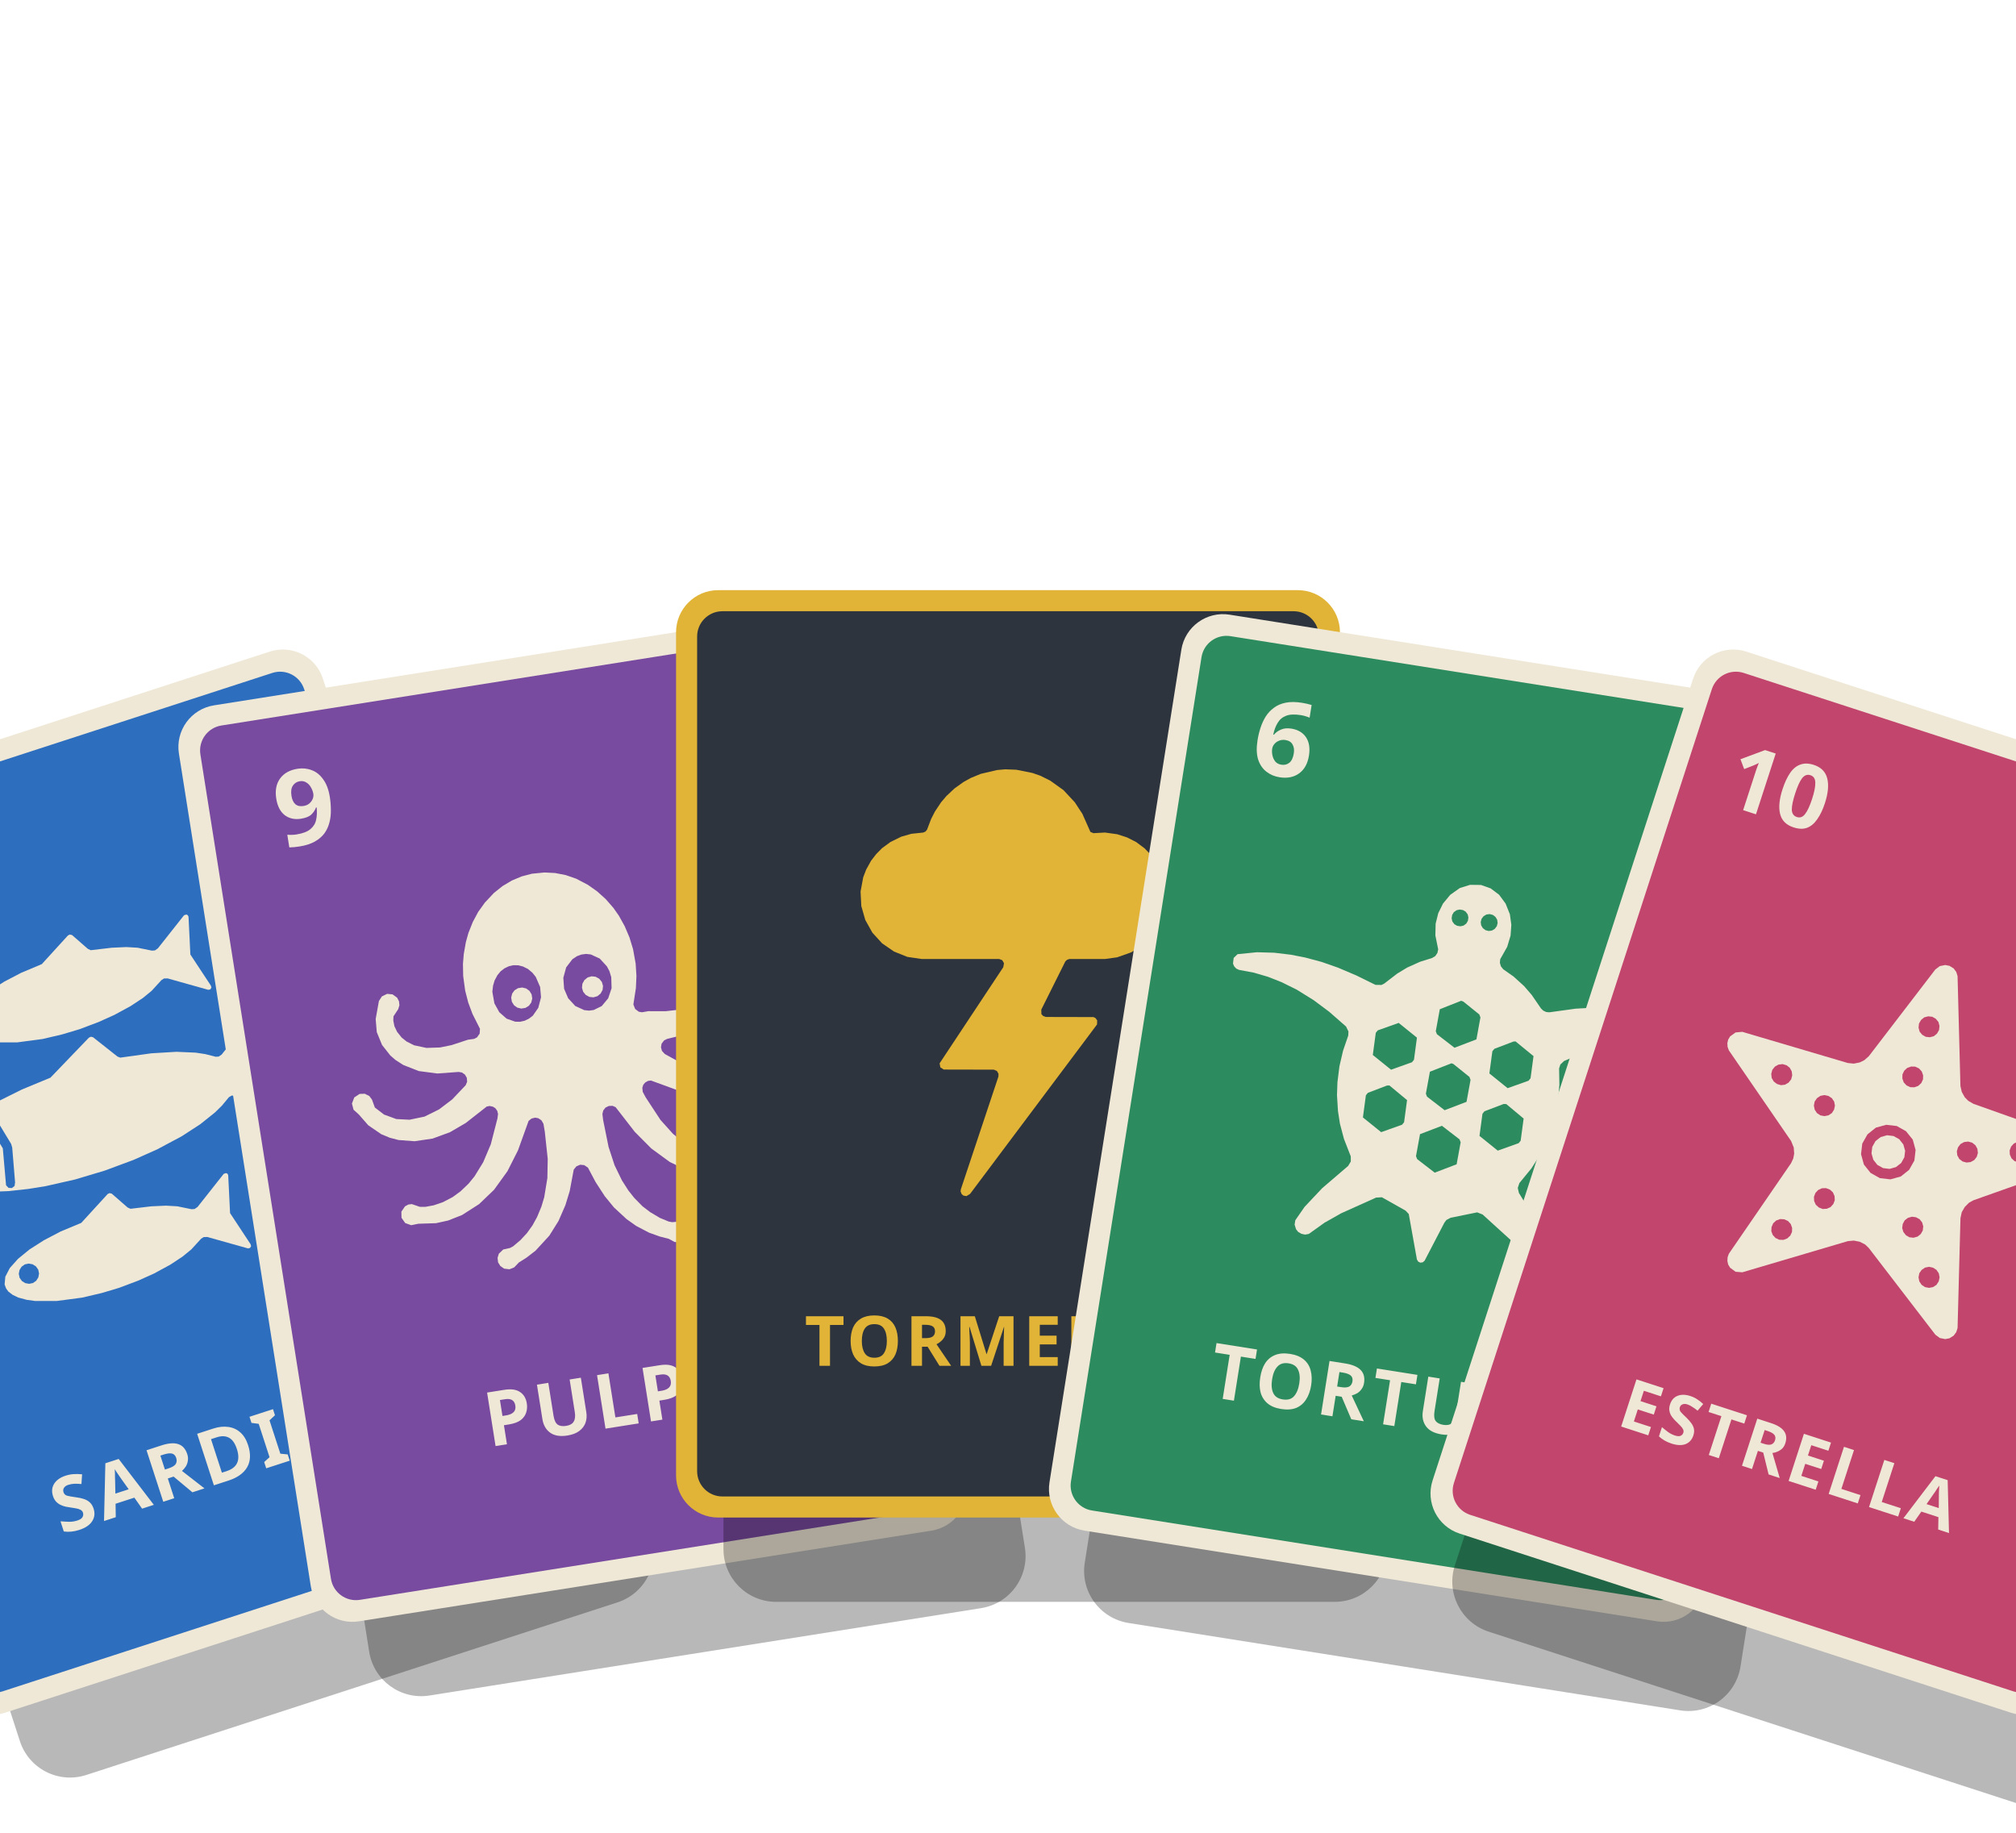
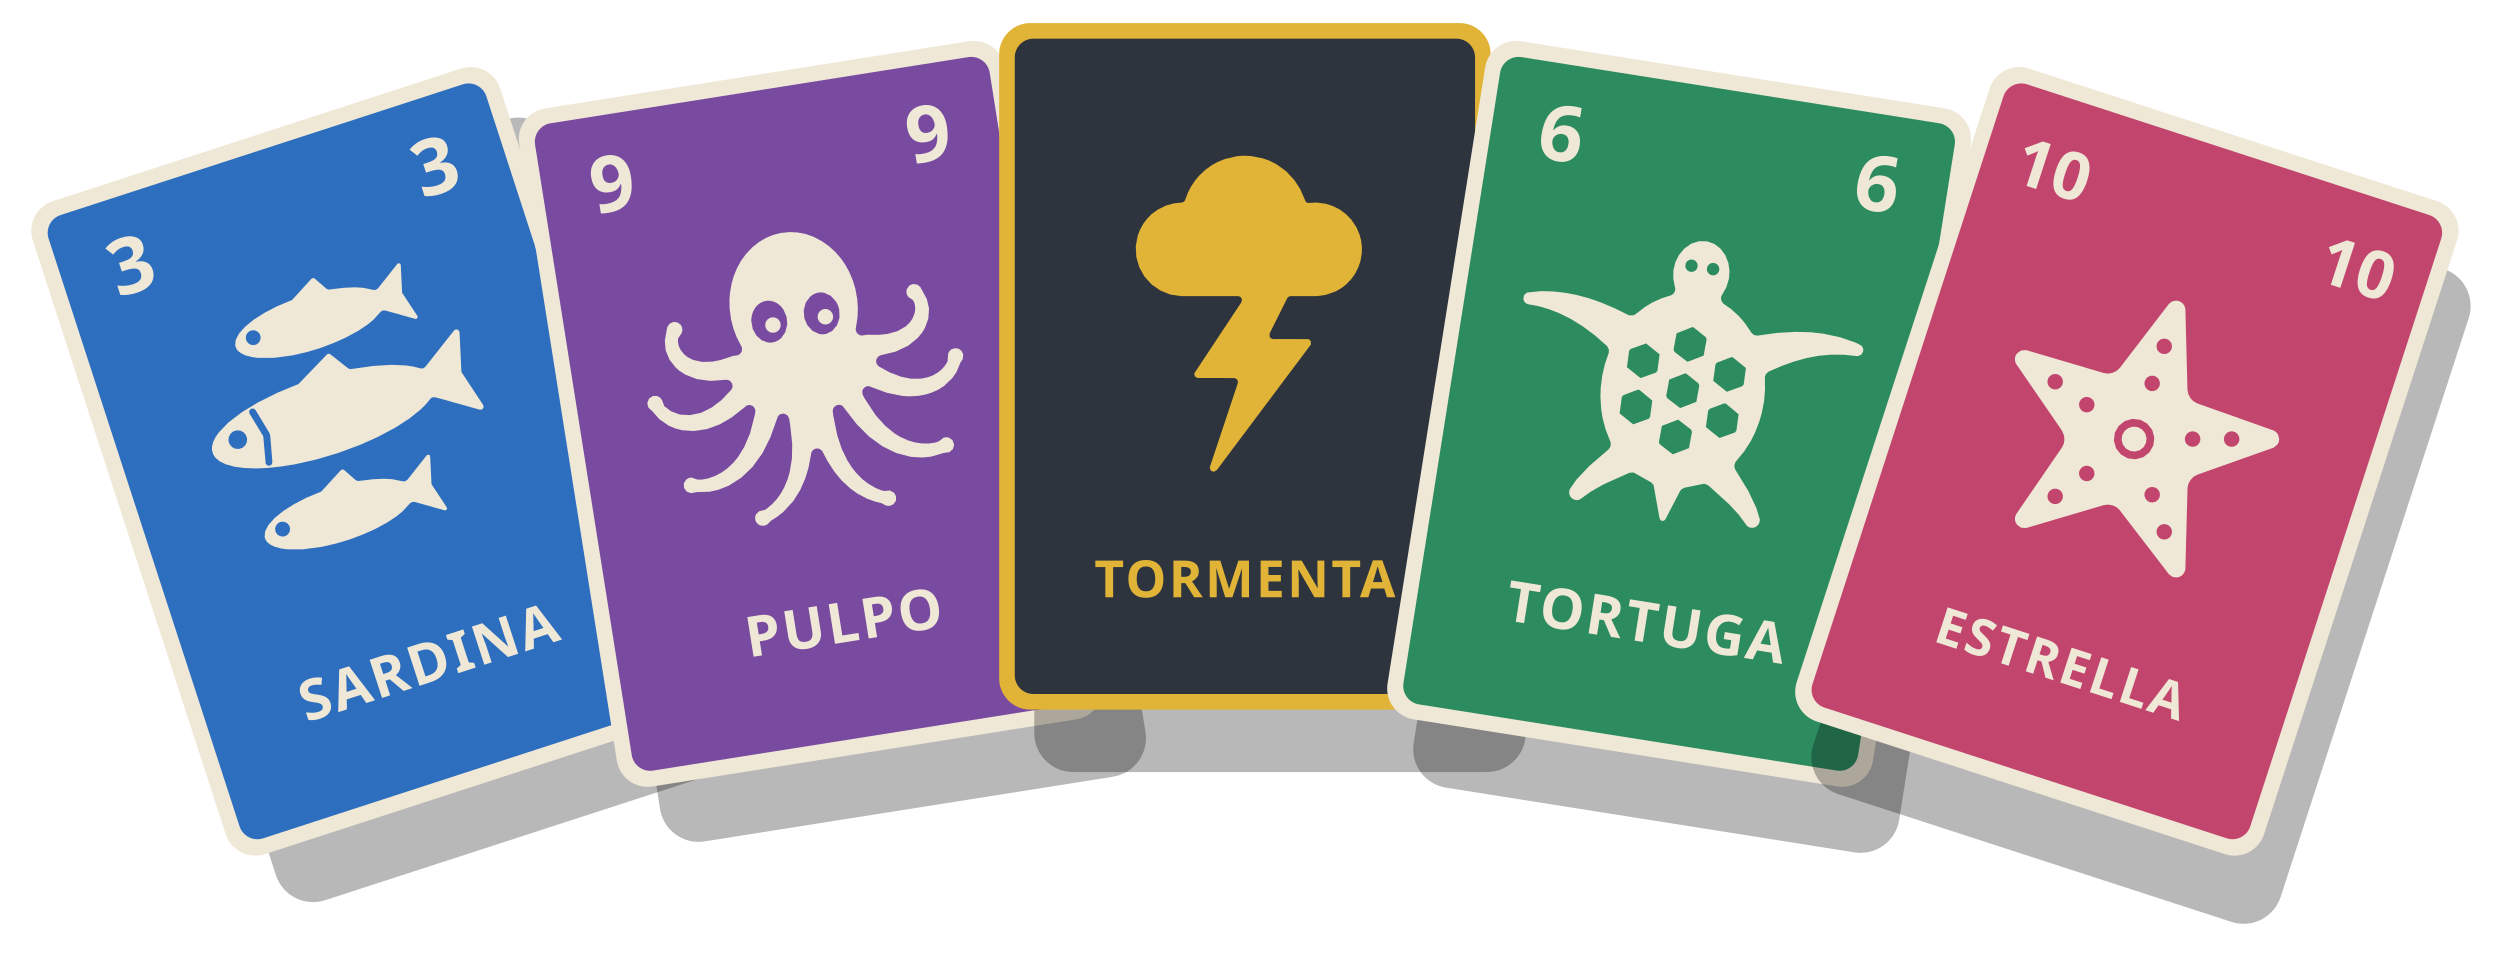
- <svg xmlns="http://www.w3.org/2000/svg" viewBox="-20 0 440 400">
+ <svg xmlns="http://www.w3.org/2000/svg" viewBox="-167 122 737 281">
  <style>text{font-family:"Baloo 2",sans-serif}</style>
-   <g transform="translate(10.0,258.0) rotate(-18.00) scale(2.300,2.300)">
+   <g transform="translate(-60.0,258.0) rotate(-18.00) scale(2.300,2.300)">
    <rect x="-30" y="-41" width="63" height="88" rx="5" fill="#000" opacity=".28" transform="translate(3,5)" />
    <rect x="-31.5" y="-44" width="63" height="88" rx="4" fill="#EFE8D6" />
    <rect x="-29.5" y="-42" width="59" height="84" rx="2.4" fill="#2E6EBE" />
    <path d="M-6.27 2.03L-3.04 0.20L-2.85 0.17L-2.66 0.28L-1.63 2.00L-1.41 2.20L0.55 2.59L1.89 2.96L2.89 3.35L4.09 4.03L4.37 4.10L4.70 4.00L8.03 1.78L8.26 1.78L8.38 1.89L8.39 2.05L7.45 5.51L8.39 8.92L8.38 9.11L8.23 9.24L8.03 9.22L4.70 7.00L4.37 6.90L4.09 6.97L2.89 7.65L1.89 8.04L0.55 8.41L-1.17 8.73L-2.81 8.91L-4.75 9.00L-6.46 8.96L-8.37 8.80L-10.76 8.36L-12.73 7.72L-13.45 7.37L-14.14 6.92L-14.57 6.51L-14.86 6.09L-14.97 5.75L-14.99 5.34L-14.70 4.66L-14.04 4.01L-13.03 3.42L-11.72 2.91L-10.14 2.50L-8.37 2.20ZM-11.52 4.99L-11.63 4.63L-11.87 4.34L-12.20 4.16L-12.57 4.12L-12.93 4.23L-13.22 4.47L-13.40 4.80L-13.44 5.17L-13.33 5.53L-13.09 5.82L-12.76 6.00L-12.39 6.04L-12.03 5.93L-11.74 5.69L-11.56 5.36ZM-4.79 -11.98L-0.15 -14.46L0.06 -14.49L0.24 -14.38L1.88 -11.92L2.10 -11.74L5.03 -11.22L7.34 -10.62L9.05 -9.98L9.87 -9.57L10.74 -9.02L11.02 -8.95L11.35 -9.05L16.28 -12.34L16.47 -12.40L16.68 -12.36L16.85 -12.19L16.89 -11.92L15.54 -6.99L16.88 -2.12L16.86 -1.83L16.62 -1.62L16.31 -1.65L11.35 -4.95L11.02 -5.05L10.74 -4.98L9.87 -4.43L9.05 -4.02L7.35 -3.38L5.33 -2.84L2.74 -2.38L0.29 -2.12L-2.63 -2.00L-5.56 -2.07L-8.40 -2.33L-10.07 -2.59L-11.93 -2.98L-13.35 -3.38L-14.82 -3.92L-15.87 -4.43L-16.85 -5.08L-17.46 -5.67L-17.84 -6.28L-17.98 -6.77L-17.96 -7.36L-17.78 -7.85L-17.46 -8.33L-17.00 -8.80L-16.40 -9.25L-14.83 -10.08L-12.80 -10.79L-10.40 -11.35L-7.71 -11.75ZM-13.22 -7.83L-13.40 -8.27L-13.73 -8.60L-14.17 -8.78L-14.63 -8.78L-15.07 -8.60L-15.40 -8.27L-15.58 -7.83L-15.58 -7.37L-15.40 -6.93L-15.07 -6.60L-14.63 -6.42L-14.17 -6.42L-13.73 -6.60L-13.40 -6.93L-13.22 -7.37ZM-11.05 -3.57L-10.29 -6.79L-10.28 -7.16L-11.07 -10.54L-11.25 -10.77L-11.53 -10.85L-11.84 -10.70L-11.95 -10.37L-11.16 -7.00L-11.95 -3.57L-11.80 -3.26L-11.50 -3.15L-11.20 -3.26ZM-2.24 -22.48L0.96 -24.30L1.15 -24.33L1.34 -24.22L2.37 -22.50L2.59 -22.30L4.55 -21.91L5.89 -21.54L6.89 -21.15L8.09 -20.47L8.37 -20.40L8.70 -20.50L12.03 -22.72L12.26 -22.72L12.37 -22.61L12.39 -22.45L11.45 -18.99L12.39 -15.58L12.38 -15.39L12.23 -15.26L12.03 -15.28L8.70 -17.50L8.37 -17.60L8.09 -17.53L6.89 -16.85L5.89 -16.46L4.55 -16.09L2.83 -15.77L1.19 -15.59L-0.75 -15.50L-2.46 -15.54L-4.37 -15.70L-6.76 -16.14L-8.73 -16.78L-9.45 -17.13L-10.14 -17.58L-10.57 -17.99L-10.86 -18.41L-10.97 -18.75L-10.99 -19.16L-10.70 -19.84L-10.04 -20.49L-9.03 -21.08L-7.72 -21.59L-6.14 -22.00L-4.37 -22.30ZM-7.53 -19.56L-7.66 -19.91L-7.91 -20.19L-8.25 -20.35L-8.62 -20.37L-8.97 -20.24L-9.25 -19.99L-9.41 -19.65L-9.43 -19.28L-9.30 -18.93L-9.05 -18.65L-8.71 -18.49L-8.34 -18.47L-7.99 -18.60L-7.71 -18.85L-7.55 -19.19Z" fill="#EFE8D6" fill-rule="evenodd" />
    <g fill="#EFE8D6" font-family="'Baloo 2'" font-weight="800" text-anchor="middle">
      <text x="-20.5" y="-29.6" font-size="10">3</text>
      <text x="20.5" y="-29.6" font-size="10">3</text>
      <text x="0" y="29.6" font-size="7.2" letter-spacing=".3">SARDINA</text>
    </g>
  </g>
-   <g transform="translate(105.0,244.0) rotate(-9.00) scale(2.300,2.300)">
+   <g transform="translate(72.0,244.0) rotate(-9.00) scale(2.300,2.300)">
    <rect x="-30" y="-41" width="63" height="88" rx="5" fill="#000" opacity=".28" transform="translate(3,5)" />
    <rect x="-31.5" y="-44" width="63" height="88" rx="4" fill="#EFE8D6" />
    <rect x="-29.5" y="-42" width="59" height="84" rx="2.4" fill="#784AA0" />
    <path d="M-20.00 -3.51L-20.42 -4.03L-20.48 -4.63L-20.17 -5.17L-19.62 -5.42L-19.13 -5.36L-18.74 -5.08L-18.54 -4.70L-18.39 -3.92L-17.63 -3.12L-16.55 -2.52L-15.32 -2.26L-13.87 -2.33L-12.40 -2.79L-11.02 -3.53L-9.55 -4.66L-9.36 -4.96L-9.33 -5.34L-9.46 -5.67L-9.71 -5.91L-10.01 -6.01L-12.03 -6.18L-13.72 -6.68L-15.09 -7.48L-15.76 -8.08L-16.17 -8.57L-16.79 -9.68L-17.09 -10.96L-17.00 -12.20L-16.43 -13.84L-16.08 -14.23L-15.55 -14.39L-15.05 -14.26L-14.67 -13.88L-14.55 -13.51L-14.57 -13.14L-14.74 -12.79L-15.29 -12.19L-15.37 -11.79L-15.35 -11.25L-15.18 -10.68L-14.84 -10.08L-14.43 -9.63L-13.79 -9.17L-12.67 -8.74L-11.39 -8.58L-10.27 -8.63L-8.67 -8.89L-8.06 -8.88L-7.77 -8.98L-7.47 -9.29L-7.37 -9.74L-7.85 -11.24L-8.08 -12.37L-8.19 -13.54L-8.16 -14.93L-8.00 -16.08L-7.78 -16.98L-7.41 -18.06L-7.03 -18.89L-6.46 -19.85L-5.80 -20.72L-5.04 -21.49L-4.05 -22.26L-3.13 -22.78L-2.18 -23.16L-1.20 -23.40L-0.20 -23.50L1.00 -23.43L1.99 -23.22L2.95 -22.87L3.87 -22.38L4.88 -21.63L5.65 -20.88L6.34 -20.03L6.93 -19.09L7.33 -18.27L7.72 -17.20L8.00 -16.08L8.16 -14.93L8.19 -13.54L8.08 -12.37L7.85 -11.24L7.37 -9.74L7.47 -9.29L7.77 -8.98L8.06 -8.88L8.67 -8.89L10.28 -8.63L11.39 -8.58L12.67 -8.74L13.79 -9.17L14.43 -9.63L14.83 -10.07L15.19 -10.70L15.35 -11.24L15.37 -11.79L15.30 -12.18L15.15 -12.42L14.74 -12.79L14.57 -13.14L14.55 -13.51L14.67 -13.88L15.05 -14.26L15.55 -14.39L16.08 -14.23L16.43 -13.84L17.00 -12.20L17.09 -10.96L16.79 -9.68L16.17 -8.57L15.76 -8.08L15.09 -7.48L13.72 -6.68L12.03 -6.18L10.01 -6.01L9.71 -5.91L9.43 -5.64L9.32 -5.31L9.36 -4.96L9.58 -4.63L10.83 -3.66L12.18 -2.89L13.42 -2.43L14.71 -2.24L15.52 -2.28L16.17 -2.40L16.92 -2.68L17.50 -3.02L17.97 -3.42L18.37 -3.88L18.61 -4.88L18.83 -5.17L19.13 -5.36L19.62 -5.42L20.05 -5.27L20.37 -4.92L20.50 -4.44L20.33 -3.86L19.98 -3.48L19.29 -2.37L18.65 -1.69L17.41 -0.84L16.62 -0.50L15.73 -0.26L14.87 -0.14L13.97 -0.12L12.86 -0.23L11.99 -0.42L10.10 -1.12L7.89 -2.35L7.61 -2.36L7.32 -2.25L7.11 -2.07L6.97 -1.80L6.95 -1.41L7.14 -0.86L8.20 1.49L9.16 2.97L10.20 4.14L10.88 4.72L11.80 5.32L12.58 5.69L13.45 5.97L14.32 6.12L15.18 6.14L15.64 6.06L16.34 5.69L16.69 5.67L17.00 5.77L17.42 6.17L17.54 6.78L17.30 7.31L16.79 7.63L16.04 7.62L14.37 7.83L13.20 7.76L11.81 7.45L10.05 6.68L8.44 5.56L6.91 4.02L5.61 2.22L4.18 -0.38L3.91 -0.55L3.56 -0.59L3.23 -0.49L2.97 -0.25L2.84 0.07L2.82 0.65L2.93 3.24L3.22 5.05L3.69 6.59L4.14 7.62L4.58 8.40L5.23 9.31L5.87 9.98L6.69 10.66L7.46 11.13L7.77 11.24L8.49 11.29L8.98 11.67L9.15 12.16L9.05 12.69L8.67 13.10L8.17 13.24L7.70 13.13L7.21 12.75L6.42 12.41L5.45 11.88L4.35 11.06L3.55 10.28L2.54 9.00L1.84 7.80L1.19 6.34L0.69 4.88L0.38 4.59L0.00 4.49L-0.38 4.59L-0.67 4.85L-1.37 6.81L-1.98 8.06L-2.86 9.44L-3.94 10.68L-5.45 11.88L-6.42 12.41L-7.19 12.74L-7.70 13.13L-8.17 13.24L-8.67 13.10L-8.98 12.80L-9.14 12.42L-9.12 11.99L-8.94 11.62L-8.46 11.29L-7.80 11.25L-7.49 11.14L-6.70 10.66L-6.00 10.11L-5.36 9.46L-4.81 8.75L-4.25 7.84L-3.85 7.01L-3.27 5.26L-2.95 3.46L-2.82 0.86L-2.83 0.11L-2.97 -0.25L-3.23 -0.49L-3.52 -0.59L-3.87 -0.56L-4.18 -0.38L-5.61 2.22L-6.91 4.02L-8.44 5.56L-10.05 6.68L-11.81 7.45L-13.20 7.76L-14.37 7.83L-16.04 7.62L-16.73 7.65L-17.26 7.36L-17.53 6.81L-17.45 6.23L-17.03 5.79L-16.69 5.67L-16.36 5.68L-15.64 6.06L-15.14 6.14L-14.32 6.12L-13.41 5.96L-12.43 5.63L-11.61 5.21L-10.74 4.61L-10.07 4.01L-9.05 2.82L-8.07 1.25L-7.06 -1.08L-6.94 -1.49L-6.97 -1.80L-7.11 -2.07L-7.32 -2.25L-7.61 -2.36L-7.89 -2.35L-10.10 -1.12L-11.72 -0.49L-13.44 -0.15L-15.17 -0.17L-16.65 -0.52L-17.43 -0.86L-18.18 -1.32L-19.27 -2.35ZM-1.11 -12.76L-1.37 -13.77L-1.62 -14.21L-1.98 -14.63L-2.42 -14.94L-2.84 -15.12L-3.29 -15.20L-3.74 -15.17L-4.17 -15.04L-4.58 -14.82L-4.94 -14.50L-5.28 -14.05L-5.50 -13.59L-5.66 -13.03L-5.64 -11.91L-5.31 -11.00L-4.72 -10.29L-3.96 -9.88L-3.51 -9.80L-3.06 -9.83L-2.63 -9.96L-2.22 -10.18L-1.59 -10.84L-1.18 -11.78ZM5.70 -12.63L5.62 -13.22L5.45 -13.71L4.90 -14.54L4.12 -15.06L3.68 -15.18L3.23 -15.19L2.79 -15.10L2.32 -14.88L1.62 -14.21L1.20 -13.28L1.11 -12.24L1.35 -11.29L1.90 -10.46L2.68 -9.94L3.12 -9.82L3.57 -9.81L4.38 -10.06L5.10 -10.69L5.57 -11.59ZM-2.02 -11.80L-2.17 -11.44L-2.44 -11.17L-2.80 -11.02L-3.20 -11.02L-3.56 -11.17L-3.83 -11.44L-3.98 -11.80L-3.98 -12.20L-3.83 -12.56L-3.56 -12.83L-3.20 -12.98L-2.80 -12.98L-2.44 -12.83L-2.17 -12.56L-2.02 -12.20ZM4.80 -11.93L4.70 -11.56L4.46 -11.25L4.12 -11.05L3.73 -11.00L3.36 -11.10L3.05 -11.34L2.85 -11.68L2.80 -12.07L2.90 -12.44L3.14 -12.75L3.48 -12.95L3.87 -13.00L4.24 -12.90L4.55 -12.66L4.75 -12.32Z" fill="#EFE8D6" fill-rule="evenodd" />
    <g fill="#EFE8D6" font-family="'Baloo 2'" font-weight="800" text-anchor="middle">
      <text x="-20.5" y="-29.6" font-size="10">9</text>
      <text x="20.5" y="-29.6" font-size="10">9</text>
      <text x="0" y="29.6" font-size="7.2" letter-spacing=".3">PULPO</text>
    </g>
  </g>
  <g transform="translate(200.0,230.0) rotate(0.00) scale(2.300,2.300)">
    <rect x="-30" y="-41" width="63" height="88" rx="5" fill="#000" opacity=".28" transform="translate(3,5)" />
    <rect x="-31.5" y="-44" width="63" height="88" rx="4" fill="#E1B437" />
    <rect x="-29.5" y="-42" width="59" height="84" rx="2.4" fill="#2D343E" />
    <path d="M-8.19 -9.00L-9.55 -9.20L-10.82 -9.71L-11.95 -10.49L-12.87 -11.50L-13.54 -12.70L-13.92 -14.02L-13.99 -15.40L-13.74 -16.75L-13.46 -17.48L-12.99 -18.33L-12.51 -18.95L-11.96 -19.51L-11.16 -20.10L-10.12 -20.61L-9.17 -20.88L-8.04 -21.00L-7.82 -21.10L-7.68 -21.28L-7.29 -22.30L-6.93 -23.00L-6.35 -23.87L-5.84 -24.47L-5.07 -25.19L-4.23 -25.79L-3.53 -26.18L-2.58 -26.57L-1.04 -26.93L-0.26 -27.00L0.78 -26.96L2.33 -26.65L3.07 -26.39L4.00 -25.93L5.27 -25.02L6.34 -23.87L7.06 -22.77L7.82 -21.06L8.11 -20.94L9.20 -21.00L10.36 -20.84L11.29 -20.54L12.16 -20.10L12.95 -19.51L13.64 -18.80L14.29 -17.83L14.68 -16.93L14.89 -16.17L15.00 -15.20L14.97 -14.41L14.80 -13.45L14.54 -12.70L14.10 -11.84L13.64 -11.19L12.96 -10.49L12.34 -10.01L11.66 -9.62L10.36 -9.16L9.20 -9.00L5.82 -9.00L5.60 -8.92L5.44 -8.77L3.16 -4.20L3.17 -3.77L3.34 -3.59L3.59 -3.50L8.10 -3.49L8.29 -3.41L8.46 -3.18L8.45 -2.79L-3.60 13.29L-3.94 13.50L-4.23 13.45L-4.39 13.32L-4.50 13.05L-4.47 12.84L-0.91 2.16L-0.90 1.89L-1.05 1.63L-1.34 1.50L-6.10 1.49L-6.42 1.28L-6.49 0.90L-0.45 -8.22L-0.38 -8.60L-0.55 -8.89L-0.84 -9.00Z" fill="#E1B437" fill-rule="evenodd" />
    <g fill="#E1B437" font-family="'Baloo 2'" font-weight="800" text-anchor="middle">
      <text x="0" y="29.6" font-size="6.6" letter-spacing=".3">TORMENTA</text>
    </g>
  </g>
-   <g transform="translate(295.0,244.0) rotate(9.00) scale(2.300,2.300)">
+   <g transform="translate(328.0,244.0) rotate(9.00) scale(2.300,2.300)">
    <rect x="-30" y="-41" width="63" height="88" rx="5" fill="#000" opacity=".28" transform="translate(3,5)" />
    <rect x="-31.5" y="-44" width="63" height="88" rx="4" fill="#EFE8D6" />
    <rect x="-29.5" y="-42" width="59" height="84" rx="2.4" fill="#2D8C5F" />
    <path d="M-21.71 -12.30L-19.92 -12.77L-18.30 -12.98L-16.71 -13.04L-15.32 -12.99L-13.71 -12.82L-12.11 -12.53L-10.27 -12.07L-8.33 -11.47L-7.77 -11.55L-7.53 -11.72L-6.46 -12.85L-5.62 -13.56L-4.49 -14.30L-3.42 -14.83L-3.15 -15.06L-3.00 -15.38L-2.98 -15.73L-3.45 -16.99L-3.60 -18.10L-3.51 -19.12L-3.21 -20.09L-2.66 -21.02L-1.86 -21.80L-0.95 -22.25L0.08 -22.40L1.04 -22.22L1.92 -21.75L2.66 -21.02L3.22 -20.08L3.51 -19.12L3.60 -18.10L3.45 -16.99L2.98 -15.73L3.00 -15.39L3.15 -15.07L3.41 -14.83L4.49 -14.30L5.62 -13.56L6.46 -12.85L7.53 -11.72L7.77 -11.55L8.07 -11.46L8.37 -11.48L10.78 -12.21L13.13 -12.72L15.07 -12.97L16.68 -13.04L18.85 -12.92L20.96 -12.55L21.77 -12.26L21.99 -11.96L22.05 -11.63L21.90 -11.17L21.47 -10.88L19.73 -10.79L18.09 -10.55L16.48 -10.14L14.97 -9.60L13.47 -8.91L12.06 -8.14L10.47 -7.13L10.18 -6.75L10.12 -6.36L10.39 -4.83L10.50 -3.30L10.45 -1.78L10.30 -0.56L9.97 0.92L9.60 2.07L9.00 3.43L8.10 4.97L8.02 5.45L8.20 5.90L10.31 8.38L11.68 10.39L12.35 11.78L12.34 12.23L12.13 12.64L11.85 12.86L11.55 12.97L11.19 12.97L10.88 12.86L9.58 11.58L8.18 10.47L5.12 8.46L4.58 8.34L2.17 9.24L1.81 9.51L1.66 9.79L0.37 13.65L0.22 13.83L-0.01 13.90L-0.22 13.83L-0.37 13.65L-1.81 9.51L-2.16 9.24L-4.58 8.34L-5.12 8.46L-8.16 10.45L-9.58 11.58L-10.88 12.86L-11.22 12.98L-11.58 12.96L-11.91 12.83L-12.15 12.61L-12.35 12.20L-12.35 11.78L-11.68 10.39L-10.31 8.38L-8.20 5.90L-8.02 5.45L-8.10 4.97L-9.00 3.43L-9.60 2.07L-9.97 0.92L-10.30 -0.56L-10.45 -1.78L-10.50 -3.31L-10.39 -4.83L-10.13 -6.31L-10.17 -6.70L-10.47 -7.13L-12.28 -8.27L-13.90 -9.12L-15.63 -9.85L-17.17 -10.33L-18.52 -10.63L-19.91 -10.81L-21.34 -10.85L-21.62 -10.93L-21.85 -11.11L-22.00 -11.35L-22.02 -11.89ZM-0.07 -11.25L-1.94 -10.14L-1.99 -8.02L-1.84 -7.76L0.01 -6.75L1.94 -7.86L1.99 -9.98L1.84 -10.24L0.15 -11.21ZM-0.04 -5.25L-1.94 -4.14L-1.99 -2.02L-1.84 -1.76L0.01 -0.75L1.94 -1.86L1.99 -3.98L1.84 -4.24L0.15 -5.21ZM-0.01 0.75L-1.94 1.86L-1.99 3.98L-1.84 4.24L0.01 5.25L1.94 4.14L1.99 2.02L1.84 1.76ZM-5.59 -8.25L-7.44 -7.24L-7.59 -6.98L-7.54 -4.86L-5.61 -3.75L-3.76 -4.76L-3.61 -5.02L-3.66 -7.14ZM5.64 -8.25L5.45 -8.21L3.76 -7.24L3.61 -6.98L3.66 -4.86L5.59 -3.75L7.44 -4.76L7.59 -5.02L7.54 -7.14ZM-5.53 -2.25L-5.75 -2.21L-7.44 -1.24L-7.59 -0.98L-7.54 1.14L-5.61 2.25L-3.76 1.24L-3.61 0.98L-3.66 -1.14ZM5.70 -2.24L5.45 -2.21L3.76 -1.24L3.61 -0.98L3.66 1.14L5.59 2.25L7.44 1.24L7.59 0.98L7.54 -1.14ZM-0.62 -19.16L-0.73 -19.44L-0.96 -19.67L-1.24 -19.78L-1.56 -19.78L-1.84 -19.67L-2.07 -19.44L-2.18 -19.16L-2.18 -18.84L-2.07 -18.56L-1.84 -18.33L-1.56 -18.22L-1.24 -18.22L-0.96 -18.33L-0.73 -18.56L-0.62 -18.84ZM2.20 -19.08L2.11 -19.38L1.91 -19.62L1.63 -19.77L1.32 -19.80L1.02 -19.71L0.78 -19.51L0.63 -19.23L0.60 -18.92L0.69 -18.62L0.89 -18.38L1.17 -18.23L1.48 -18.20L1.78 -18.29L2.02 -18.49L2.17 -18.77Z" fill="#EFE8D6" fill-rule="evenodd" />
    <g fill="#EFE8D6" font-family="'Baloo 2'" font-weight="800" text-anchor="middle">
      <text x="-20.5" y="-29.6" font-size="10">6</text>
      <text x="20.5" y="-29.6" font-size="10">6</text>
      <text x="0" y="29.6" font-size="7.2" letter-spacing=".3">TORTUGA</text>
    </g>
  </g>
-   <g transform="translate(390.0,258.0) rotate(18.00) scale(2.300,2.300)">
+   <g transform="translate(460.0,258.0) rotate(18.00) scale(2.300,2.300)">
    <rect x="-30" y="-41" width="63" height="88" rx="5" fill="#000" opacity=".28" transform="translate(3,5)" />
    <rect x="-31.5" y="-44" width="63" height="88" rx="4" fill="#EFE8D6" />
    <rect x="-29.5" y="-42" width="59" height="84" rx="2.4" fill="#C2456E" />
    <path d="M-8.45 -0.10L-8.67 -0.64L-9.10 -1.15L-17.37 -7.50L-17.59 -7.78L-17.72 -8.11L-17.75 -8.46L-17.67 -8.80L-17.29 -9.32L-16.70 -9.57L-6.27 -9.85L-5.71 -9.97L-5.21 -10.25L-4.86 -10.59L-4.57 -11.08L-1.11 -20.86L-0.81 -21.29L-0.35 -21.55L0.06 -21.60L0.51 -21.49L0.85 -21.25L1.09 -20.91L4.57 -11.08L4.86 -10.59L5.29 -10.19L5.71 -9.97L6.27 -9.85L16.70 -9.57L17.04 -9.47L17.34 -9.28L17.69 -8.75L17.75 -8.40L17.70 -8.05L17.37 -7.50L9.10 -1.15L8.77 -0.80L8.51 -0.29L8.39 0.28L8.45 0.85L11.41 10.85L11.41 11.26L11.28 11.65L10.98 12.01L10.62 12.21L10.10 12.27L9.60 12.10L1.05 6.23L0.62 6.02L0.05 5.93L-0.52 6.00L-1.05 6.23L-9.65 12.13L-10.27 12.28L-10.88 12.08L-11.15 11.85L-11.33 11.55L-11.42 11.20L-11.41 10.85L-8.45 0.85L-8.39 0.37ZM0.65 -11.26L0.31 -11.45L-0.08 -11.50L-0.45 -11.39L-0.76 -11.15L-0.95 -10.81L-1.00 -10.42L-0.89 -10.05L-0.65 -9.74L-0.31 -9.55L0.08 -9.50L0.45 -9.61L0.76 -9.85L0.95 -10.19L1.00 -10.58L0.89 -10.95ZM0.71 -16.21L0.38 -16.42L0.00 -16.50L-0.38 -16.42L-0.71 -16.21L-0.92 -15.88L-1.00 -15.50L-0.92 -15.12L-0.71 -14.79L-0.38 -14.58L0.00 -14.50L0.38 -14.58L0.71 -14.79L0.92 -15.12L1.00 -15.50L0.92 -15.88ZM-6.37 -5.97L-6.68 -6.21L-7.05 -6.31L-7.44 -6.27L-7.78 -6.08L-8.02 -5.77L-8.13 -5.40L-8.08 -5.01L-7.89 -4.67L-7.59 -4.43L-7.21 -4.32L-6.82 -4.37L-6.48 -4.56L-6.24 -4.86L-6.14 -5.24L-6.18 -5.63ZM-11.08 -7.45L-11.37 -7.72L-11.73 -7.85L-12.12 -7.84L-12.48 -7.67L-12.74 -7.39L-12.88 -7.02L-12.86 -6.63L-12.70 -6.27L-12.41 -6.01L-12.04 -5.88L-11.65 -5.89L-11.30 -6.05L-11.04 -6.34L-10.90 -6.71L-10.92 -7.10ZM-3.56 2.55L-3.82 2.26L-4.17 2.10L-4.56 2.08L-4.93 2.21L-5.22 2.48L-5.38 2.83L-5.40 3.22L-5.26 3.59L-5.00 3.88L-4.64 4.04L-4.25 4.06L-3.89 3.92L-3.60 3.66L-3.44 3.30L-3.42 2.91ZM-6.46 6.66L-6.70 6.35L-7.04 6.16L-7.43 6.12L-7.80 6.22L-8.11 6.46L-8.30 6.80L-8.34 7.19L-8.24 7.57L-8.00 7.87L-7.66 8.06L-7.27 8.11L-6.89 8.00L-6.59 7.76L-6.40 7.42L-6.35 7.03ZM5.33 2.68L5.12 2.36L4.79 2.14L4.41 2.07L4.03 2.14L3.70 2.36L3.48 2.68L3.41 3.07L3.48 3.45L3.70 3.77L4.03 3.99L4.41 4.07L4.79 3.99L5.12 3.77L5.33 3.45L5.41 3.07ZM8.30 6.80L8.11 6.46L7.80 6.22L7.43 6.12L7.04 6.16L6.70 6.35L6.46 6.66L6.35 7.03L6.40 7.42L6.59 7.76L6.89 8.00L7.27 8.11L7.66 8.06L8.00 7.87L8.24 7.57L8.34 7.19ZM8.11 -5.55L7.94 -5.91L7.66 -6.17L7.29 -6.31L6.90 -6.29L6.55 -6.13L6.28 -5.84L6.15 -5.47L6.16 -5.08L6.32 -4.73L6.61 -4.46L6.98 -4.33L7.37 -4.35L7.72 -4.51L7.99 -4.80L8.12 -5.16ZM12.88 -7.02L12.74 -7.39L12.48 -7.67L12.12 -7.84L11.73 -7.85L11.37 -7.72L11.08 -7.45L10.92 -7.10L10.90 -6.71L11.04 -6.34L11.30 -6.05L11.65 -5.89L12.04 -5.88L12.41 -6.01L12.70 -6.27L12.86 -6.63ZM2.60 -3.00L2.40 -3.99L1.84 -4.84L0.99 -5.40L0.00 -5.60L-0.99 -5.40L-1.84 -4.84L-2.40 -3.99L-2.60 -3.00L-2.40 -2.01L-1.84 -1.16L-0.99 -0.60L0.00 -0.40L0.99 -0.60L1.84 -1.16L2.40 -2.01ZM1.60 -3.00L1.48 -2.39L1.13 -1.87L0.61 -1.52L0.00 -1.40L-0.61 -1.52L-1.13 -1.87L-1.48 -2.39L-1.60 -3.00L-1.48 -3.61L-1.13 -4.13L-0.61 -4.48L0.00 -4.60L0.61 -4.48L1.13 -4.13L1.48 -3.61Z" fill="#EFE8D6" fill-rule="evenodd" />
    <g fill="#EFE8D6" font-family="'Baloo 2'" font-weight="800" text-anchor="middle">
      <text x="-20.5" y="-29.6" font-size="8.5">10</text>
      <text x="20.5" y="-29.6" font-size="8.5">10</text>
      <text x="0" y="29.6" font-size="6.6" letter-spacing=".3">ESTRELLA</text>
    </g>
  </g>
</svg>
